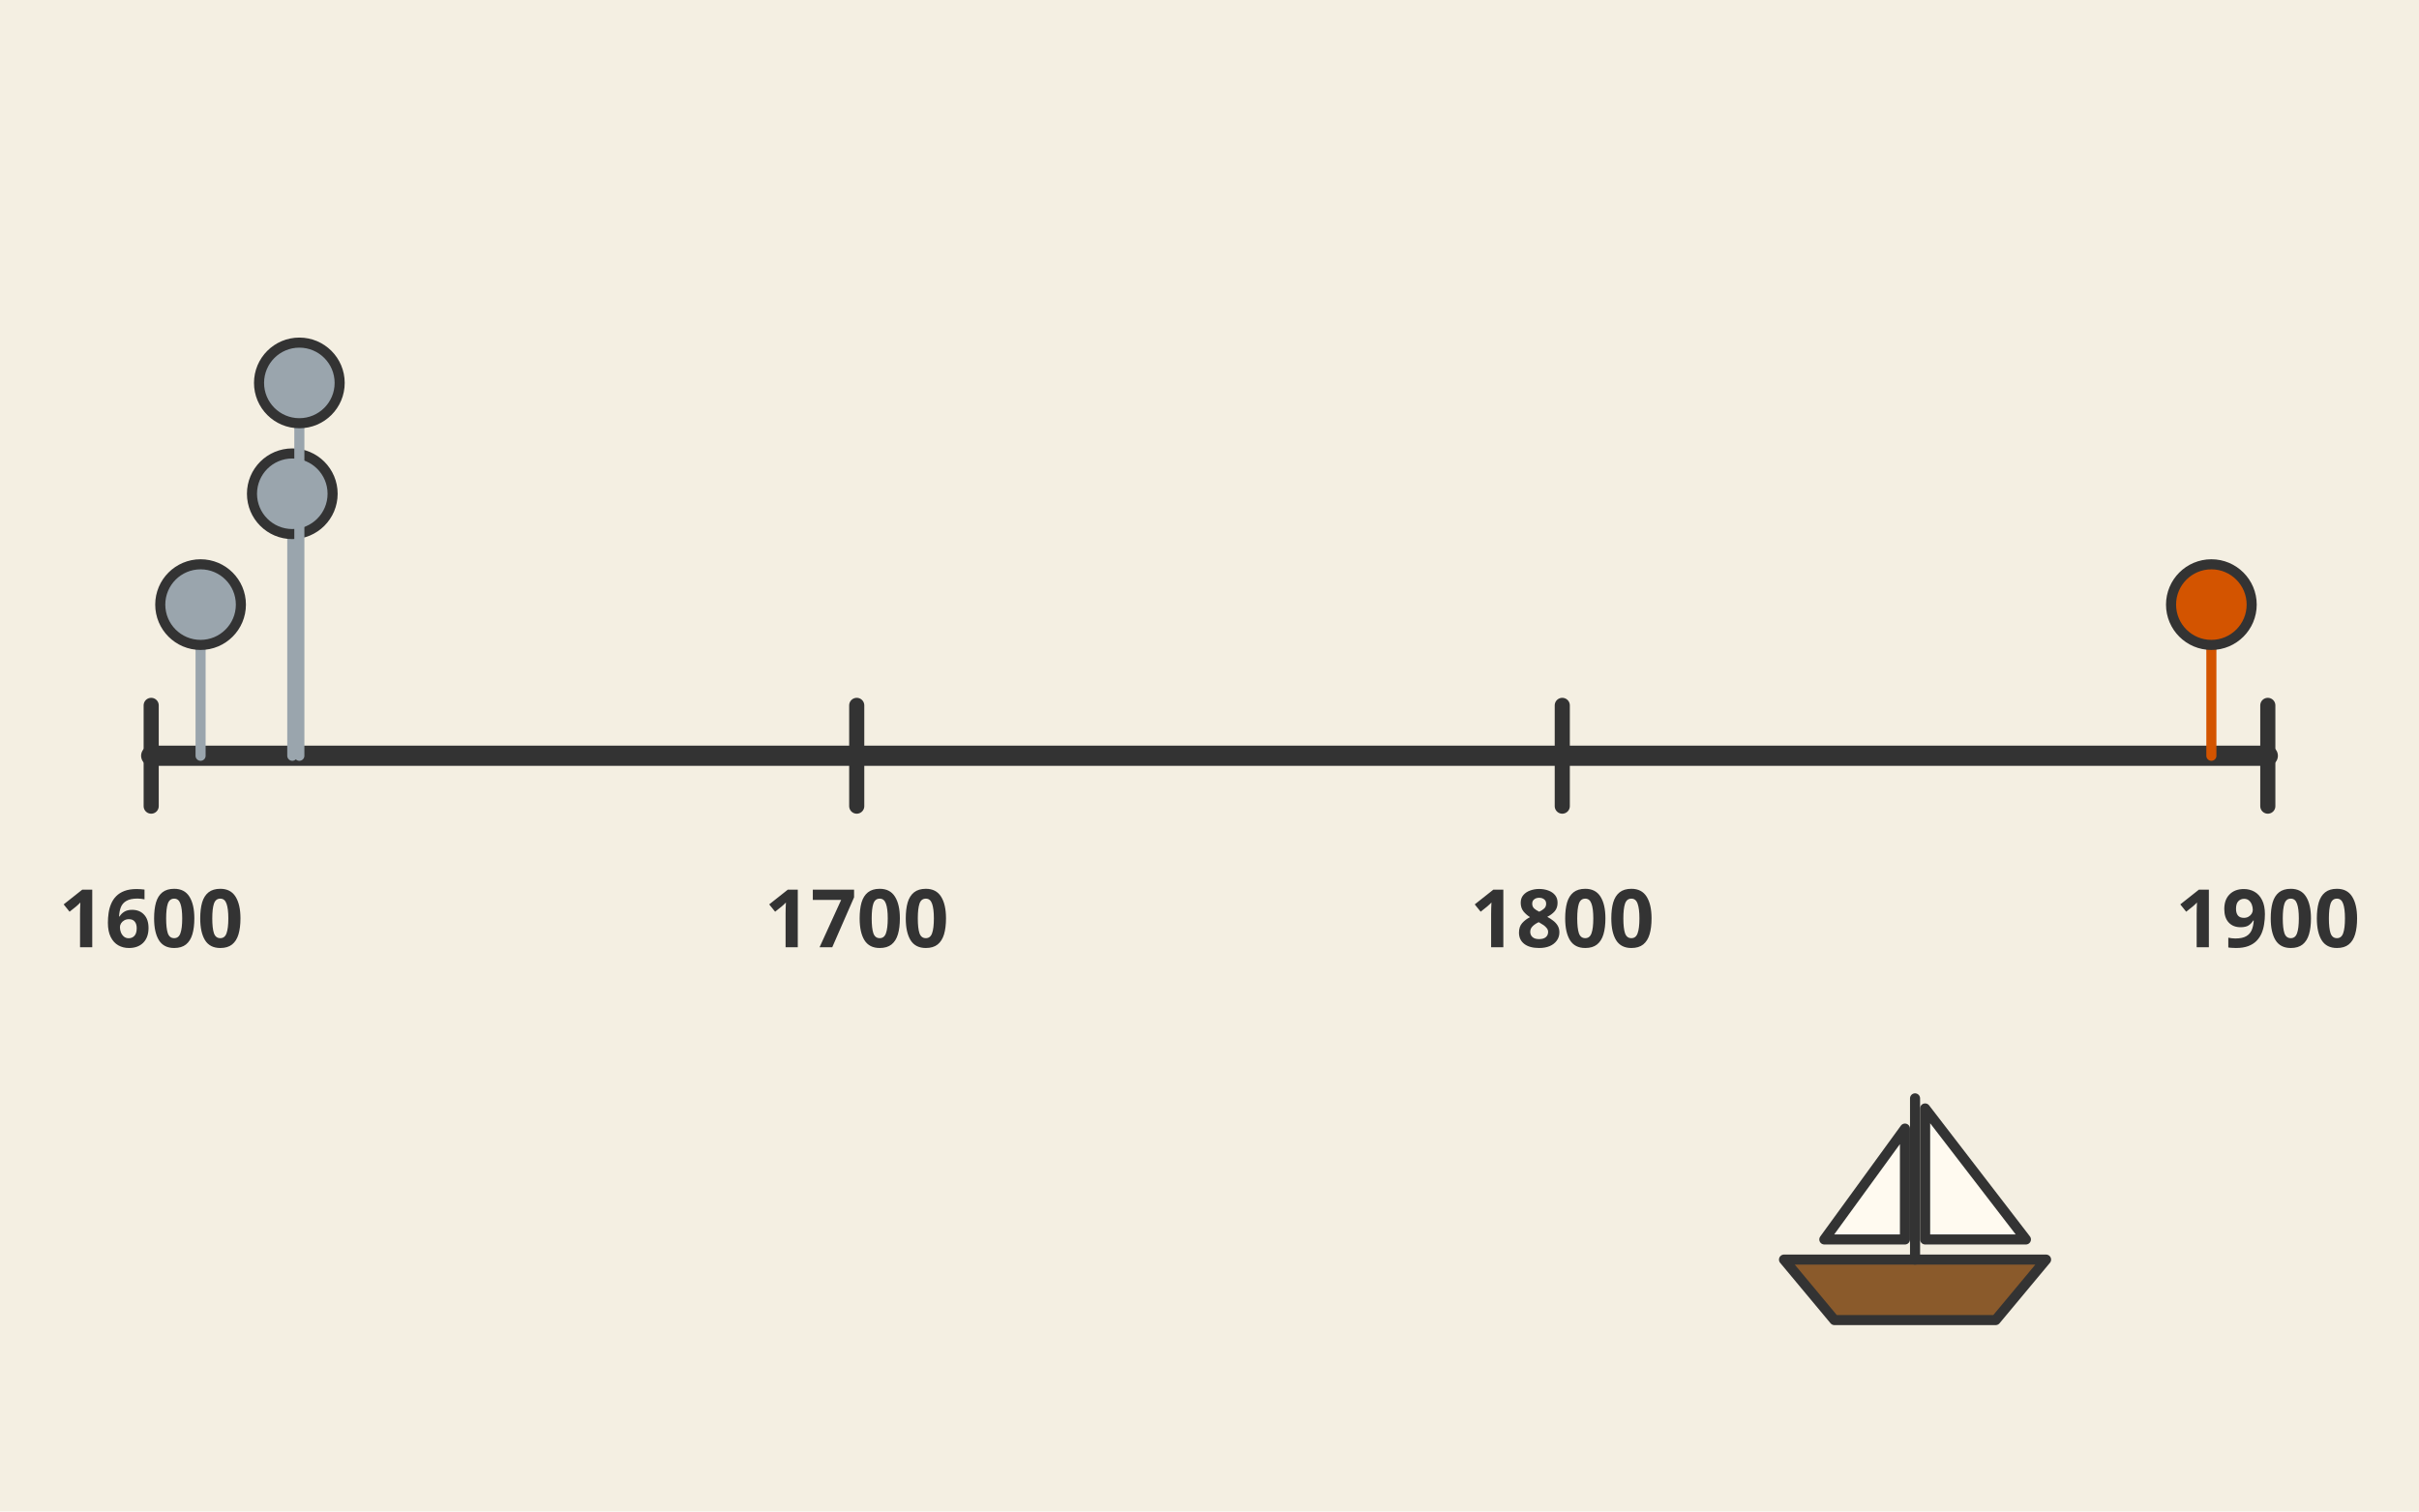
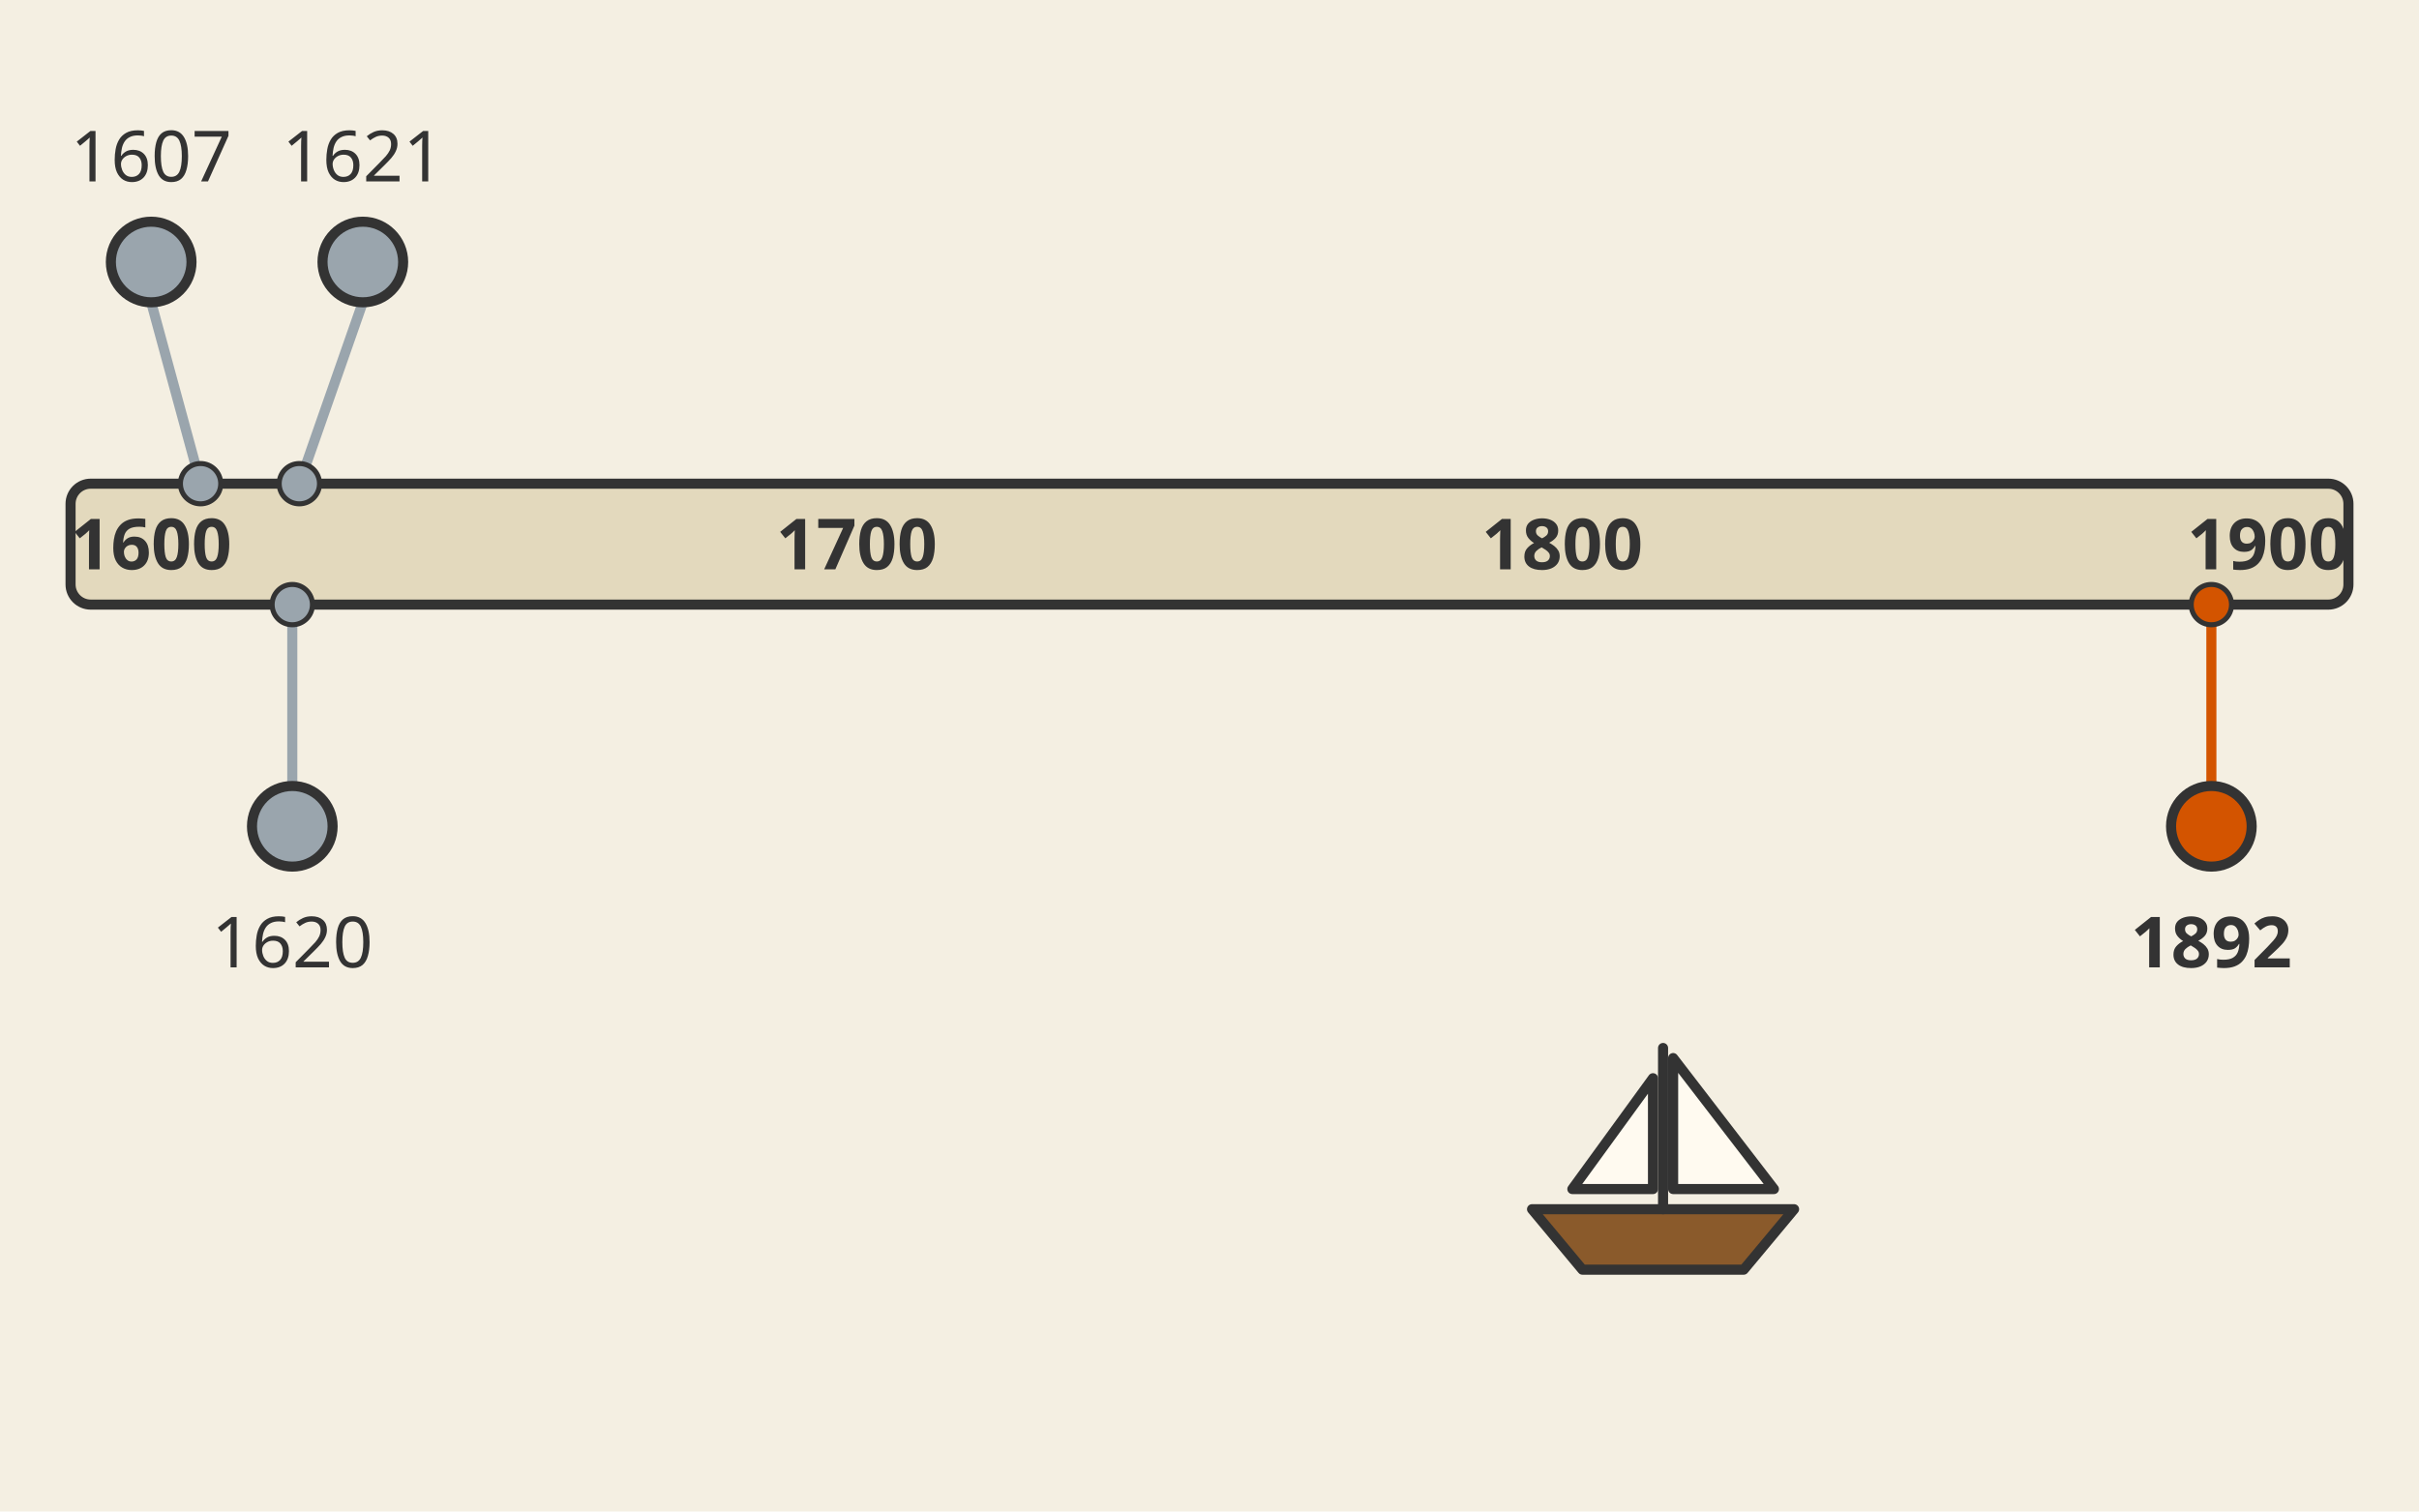
<svg xmlns="http://www.w3.org/2000/svg" viewBox="0 0 480 300" role="img">
  <rect width="480" height="300" fill="#f4efe2" />
-   <line x1="30" y1="150" x2="450" y2="150" stroke="#333" stroke-width="4" stroke-linecap="round" />
-   <line x1="30.0" y1="140" x2="30.0" y2="160" stroke="#333" stroke-width="3" stroke-linecap="round" />
-   <text x="30.0" y="188" text-anchor="middle" font-family="sans-serif" font-size="16" font-weight="bold" fill="#333">1600</text>
-   <line x1="170.0" y1="140" x2="170.0" y2="160" stroke="#333" stroke-width="3" stroke-linecap="round" />
-   <text x="170.0" y="188" text-anchor="middle" font-family="sans-serif" font-size="16" font-weight="bold" fill="#333">1700</text>
-   <line x1="310.0" y1="140" x2="310.0" y2="160" stroke="#333" stroke-width="3" stroke-linecap="round" />
-   <text x="310.0" y="188" text-anchor="middle" font-family="sans-serif" font-size="16" font-weight="bold" fill="#333">1800</text>
-   <line x1="450.0" y1="140" x2="450.0" y2="160" stroke="#333" stroke-width="3" stroke-linecap="round" />
-   <text x="450.0" y="188" text-anchor="middle" font-family="sans-serif" font-size="16" font-weight="bold" fill="#333">1900</text>
-   <line x1="39.8" y1="150" x2="39.8" y2="120" stroke="#9aa5ad" stroke-width="2" stroke-linecap="round" />
-   <circle cx="39.8" cy="120" r="8" fill="#9aa5ad" stroke="#333" stroke-width="2" />
-   <line x1="58.0" y1="150" x2="58.0" y2="98" stroke="#9aa5ad" stroke-width="2" stroke-linecap="round" />
-   <circle cx="58.0" cy="98" r="8" fill="#9aa5ad" stroke="#333" stroke-width="2" />
-   <line x1="59.4" y1="150" x2="59.4" y2="76" stroke="#9aa5ad" stroke-width="2" stroke-linecap="round" />
-   <circle cx="59.4" cy="76" r="8" fill="#9aa5ad" stroke="#333" stroke-width="2" />
-   <line x1="438.8" y1="150" x2="438.8" y2="120" stroke="#d35400" stroke-width="2" stroke-linecap="round" />
-   <circle cx="438.8" cy="120" r="8" fill="#d35400" stroke="#333" stroke-width="2" />
-   <polygon points="354.0,250.0 406.0,250.0 396.0,262 364.0,262" fill="#8a5a2b" stroke="#333" stroke-width="2" stroke-linejoin="round" />
-   <line x1="380" y1="250.0" x2="380" y2="218.0" stroke="#333" stroke-width="2" stroke-linecap="round" />
-   <polygon points="382.0,220.0 382.0,246.0 402.0,246.0" fill="#fffaf0" stroke="#333" stroke-width="2" stroke-linejoin="round" />
-   <polygon points="378.0,224.0 378.0,246.0 362.0,246.0" fill="#fffaf0" stroke="#333" stroke-width="2" stroke-linejoin="round" />
+   <rect x="14" y="96" width="452" height="24" rx="4" fill="#e3d9bd" stroke="#333" stroke-width="2" />
+   <text x="30.0" y="113" text-anchor="middle" font-family="sans-serif" font-size="14" font-weight="bold" fill="#333">1600</text>
+   <text x="170.0" y="113" text-anchor="middle" font-family="sans-serif" font-size="14" font-weight="bold" fill="#333">1700</text>
+   <text x="310.0" y="113" text-anchor="middle" font-family="sans-serif" font-size="14" font-weight="bold" fill="#333">1800</text>
+   <text x="450.0" y="113" text-anchor="middle" font-family="sans-serif" font-size="14" font-weight="bold" fill="#333">1900</text>
+   <line x1="39.8" y1="96" x2="30" y2="60" stroke="#9aa5ad" stroke-width="2" stroke-linecap="round" />
+   <circle cx="39.8" cy="96" r="4" fill="#9aa5ad" stroke="#333" stroke-width="1" />
+   <circle cx="30" cy="52" r="8" fill="#9aa5ad" stroke="#333" stroke-width="2" />
+   <text x="30" y="36" text-anchor="middle" font-family="sans-serif" font-size="14" font-weight="normal" fill="#333">1607</text>
+   <line x1="59.4" y1="96" x2="71.995" y2="60" stroke="#9aa5ad" stroke-width="2" stroke-linecap="round" />
+   <circle cx="59.4" cy="96" r="4" fill="#9aa5ad" stroke="#333" stroke-width="1" />
+   <circle cx="71.995" cy="52" r="8" fill="#9aa5ad" stroke="#333" stroke-width="2" />
+   <text x="71.995" y="36" text-anchor="middle" font-family="sans-serif" font-size="14" font-weight="normal" fill="#333">1621</text>
+   <line x1="58.0" y1="120" x2="58.0" y2="156" stroke="#9aa5ad" stroke-width="2" stroke-linecap="round" />
+   <circle cx="58.0" cy="120" r="4" fill="#9aa5ad" stroke="#333" stroke-width="1" />
+   <circle cx="58.0" cy="164" r="8" fill="#9aa5ad" stroke="#333" stroke-width="2" />
+   <text x="58.0" y="192" text-anchor="middle" font-family="sans-serif" font-size="14" font-weight="normal" fill="#333">1620</text>
+   <line x1="438.8" y1="120" x2="438.8" y2="156" stroke="#d35400" stroke-width="2" stroke-linecap="round" />
+   <circle cx="438.8" cy="120" r="4" fill="#d35400" stroke="#333" stroke-width="1" />
+   <circle cx="438.8" cy="164" r="8" fill="#d35400" stroke="#333" stroke-width="2" />
+   <text x="438.8" y="192" text-anchor="middle" font-family="sans-serif" font-size="14" font-weight="bold" fill="#333">1892</text>
+   <polygon points="304.0,240.0 356.0,240.0 346.0,252 314.0,252" fill="#8a5a2b" stroke="#333" stroke-width="2" stroke-linejoin="round" />
+   <line x1="330" y1="240.0" x2="330" y2="208.0" stroke="#333" stroke-width="2" stroke-linecap="round" />
+   <polygon points="332.0,210.0 332.0,236.0 352.0,236.0" fill="#fffaf0" stroke="#333" stroke-width="2" stroke-linejoin="round" />
+   <polygon points="328.0,214.0 328.0,236.0 312.0,236.0" fill="#fffaf0" stroke="#333" stroke-width="2" stroke-linejoin="round" />
</svg>
